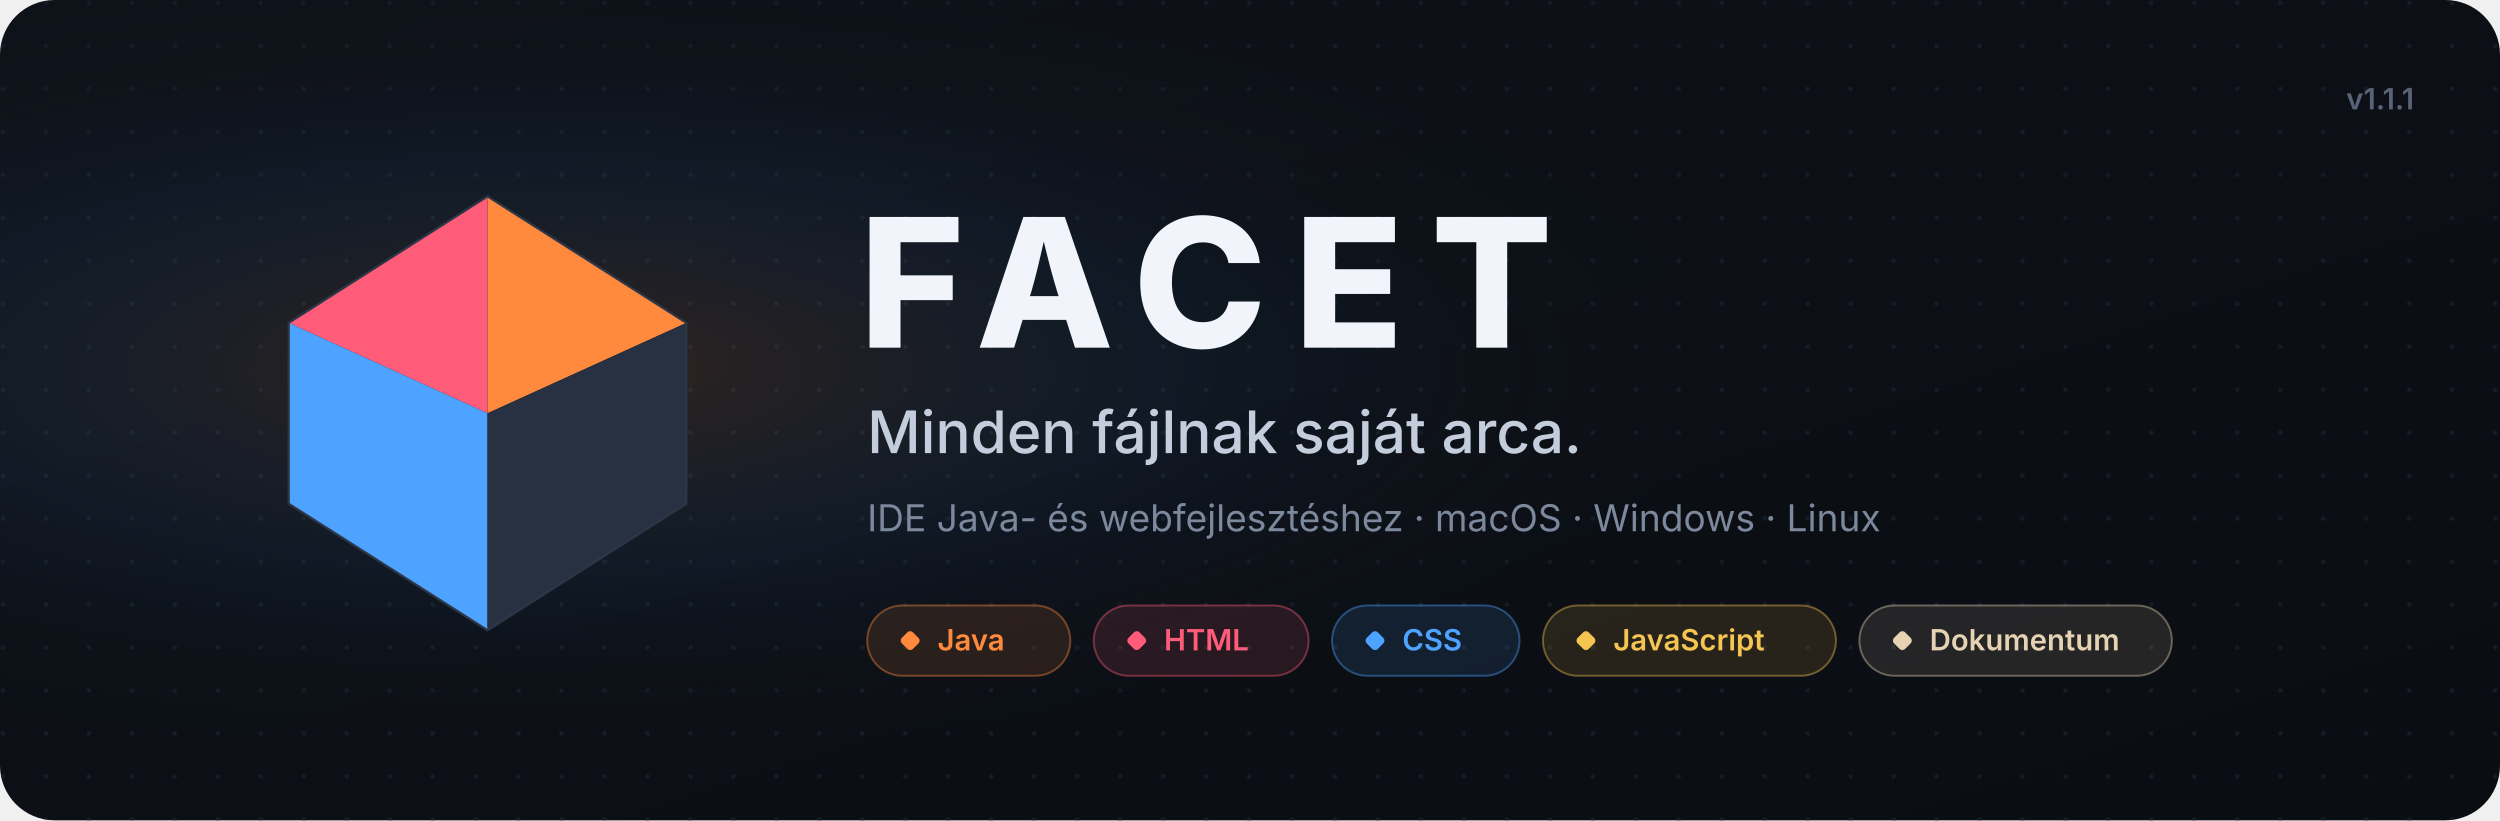
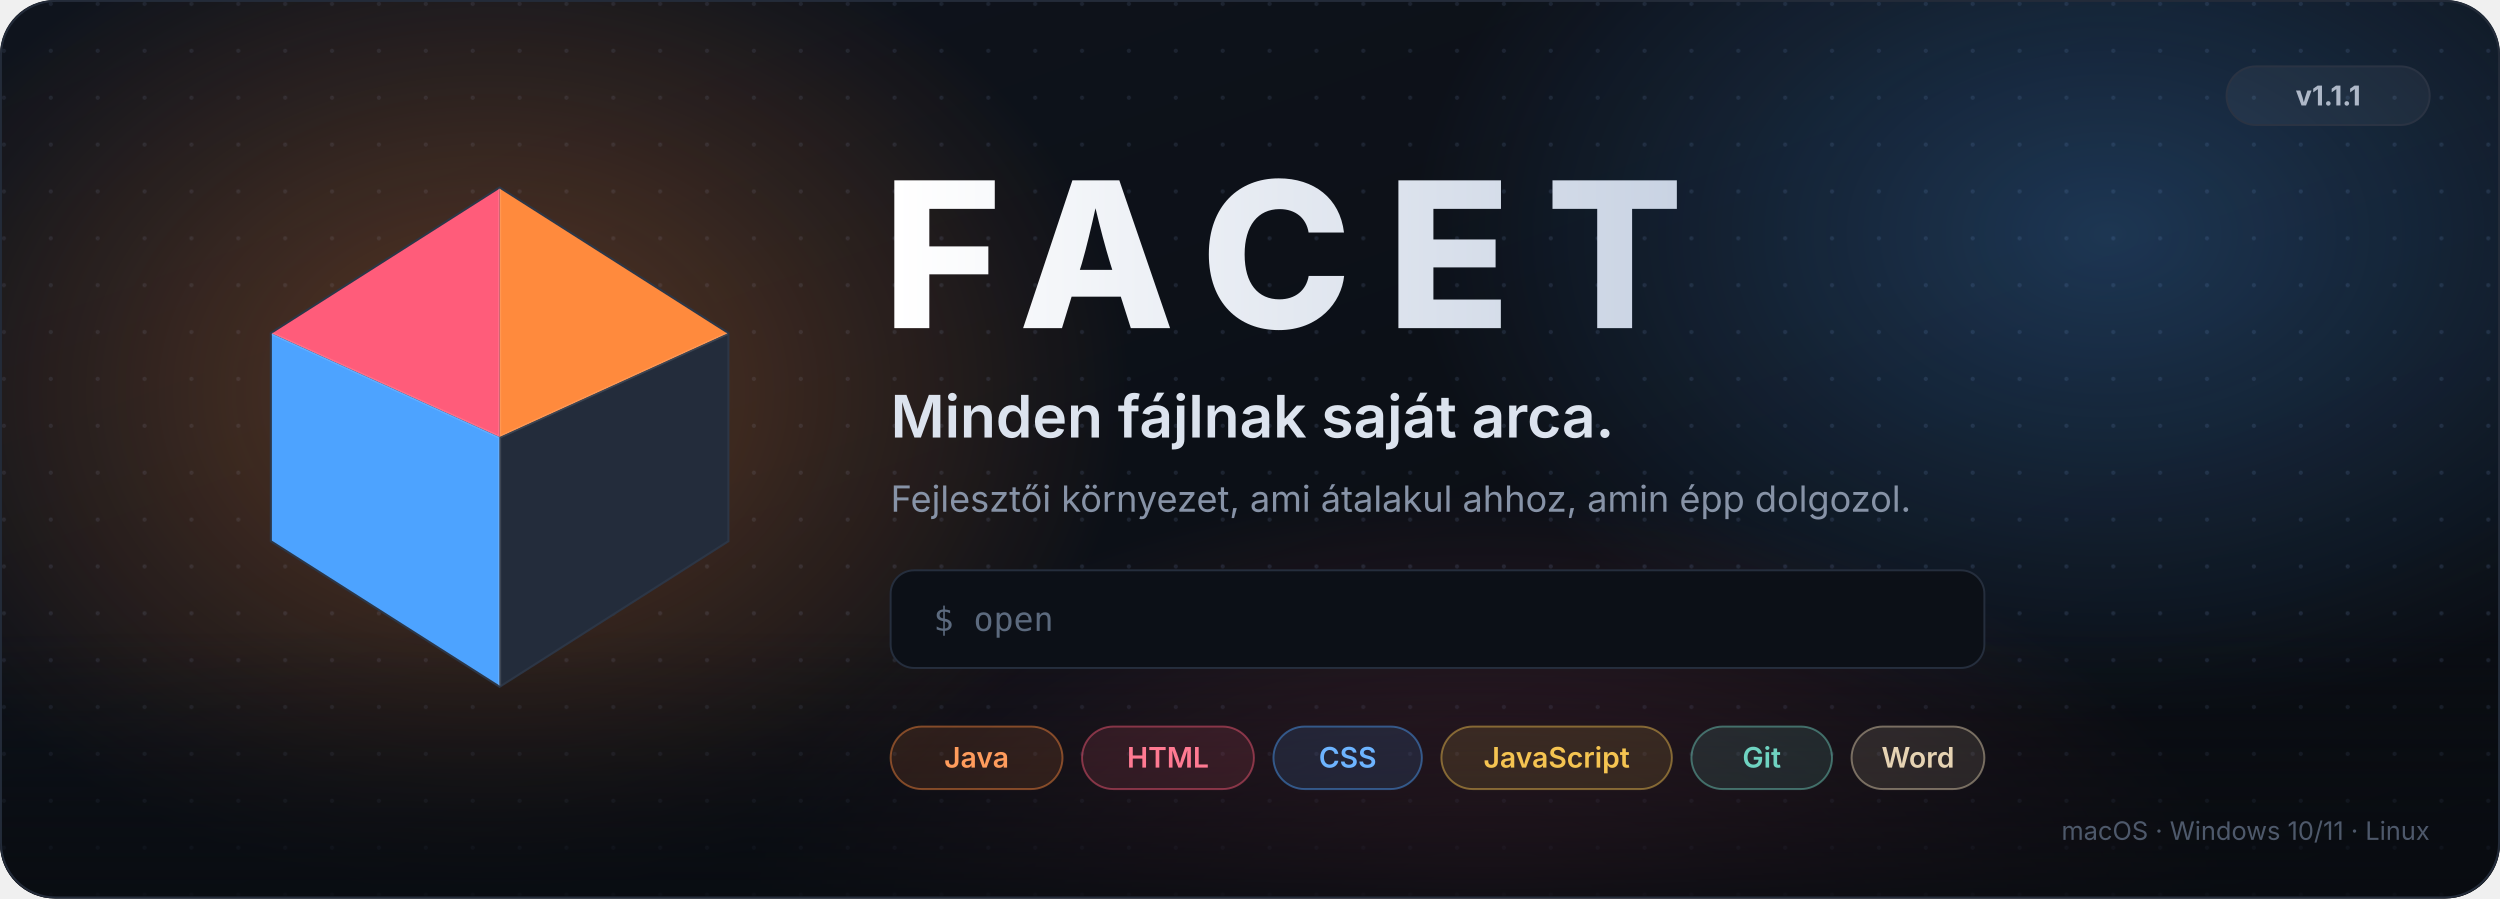
- <svg xmlns="http://www.w3.org/2000/svg" width="1280" height="420" viewBox="0 0 1280 420" role="img" aria-label="FACET — Minden fájlnak saját arca">
+ <svg xmlns="http://www.w3.org/2000/svg" width="1280" height="460" viewBox="0 0 1280 460" role="img" aria-label="FACET — Minden fájlnak saját arca">
  <defs>
    <linearGradient id="bg" x1="0" y1="0" x2="1" y2="1">
-       <stop offset="0" stop-color="#0E1219" />
-       <stop offset="1" stop-color="#0A0D12" />
+       <stop offset="0" stop-color="#0F141D" />
+       <stop offset="1" stop-color="#090C11" />
    </linearGradient>
-     <radialGradient id="glow" cx="0.22" cy="0.45" r="0.5">
-       <stop offset="0" stop-color="#FF8A3D" stop-opacity="0.16" />
-       <stop offset="0.5" stop-color="#4DA3FF" stop-opacity="0.06" />
-       <stop offset="1" stop-color="#0C0F14" stop-opacity="0" />
+     <radialGradient id="g1" cx="0.5" cy="0.5" r="0.5">
+       <stop offset="0" stop-color="#FF8A3D" stop-opacity="0.32" />
+       <stop offset="1" stop-color="#FF8A3D" stop-opacity="0" />
    </radialGradient>
-     <pattern id="dots" width="22" height="22" patternUnits="userSpaceOnUse">
-       <circle cx="1.5" cy="1.5" r="1.2" fill="#1A202B" />
+     <radialGradient id="g2" cx="0.5" cy="0.5" r="0.5">
+       <stop offset="0" stop-color="#4DA3FF" stop-opacity="0.26" />
+       <stop offset="1" stop-color="#4DA3FF" stop-opacity="0" />
+     </radialGradient>
+     <radialGradient id="g3" cx="0.5" cy="0.5" r="0.5">
+       <stop offset="0" stop-color="#FF5C7A" stop-opacity="0.24" />
+       <stop offset="1" stop-color="#FF5C7A" stop-opacity="0" />
+     </radialGradient>
+     <pattern id="dots" width="24" height="24" patternUnits="userSpaceOnUse">
+       <circle cx="2" cy="2" r="1.1" fill="#1C2330" />
    </pattern>
+     <linearGradient id="word" x1="0" y1="0" x2="1" y2="0">
+       <stop offset="0" stop-color="#FFFFFF" />
+       <stop offset="1" stop-color="#C9D3E3" />
+     </linearGradient>
+     <linearGradient id="fade" x1="0" y1="0" x2="0" y2="1">
+       <stop offset="0.7" stop-color="#090C11" stop-opacity="0" />
+       <stop offset="1" stop-color="#090C11" stop-opacity="0.85" />
+     </linearGradient>
+     <clipPath id="card">
+       <rect width="1280" height="460" rx="28" />
+     </clipPath>
+     <style>
+       .t { font-family: -apple-system, BlinkMacSystemFont, "Segoe UI", Inter, Helvetica, Arial, sans-serif; }
+       .m { font-family: ui-monospace, SFMono-Regular, Menlo, Consolas, "DejaVu Sans Mono", monospace; }
+       @keyframes drift1 { 0%,100% { transform: translate(0,0) } 50% { transform: translate(60px,30px) } }
+       @keyframes drift2 { 0%,100% { transform: translate(0,0) } 50% { transform: translate(-70px,-20px) } }
+       @keyframes drift3 { 0%,100% { transform: translate(0,0) } 50% { transform: translate(40px,-40px) } }
+       .b1 { animation: drift1 14s ease-in-out infinite; }
+       .b2 { animation: drift2 17s ease-in-out infinite; }
+       .b3 { animation: drift3 12s ease-in-out infinite; }
+       @keyframes float { 0%,100% { transform: translateY(0) } 50% { transform: translateY(-8px) } }
+       .gem { animation: float 6s ease-in-out infinite; transform-box: fill-box; }
+       @keyframes cycle { 0%,16% { opacity: 1 } 20%,96% { opacity: 0 } 100% { opacity: 1 } }
+       .s { opacity: 0; animation: cycle 15s infinite; }
+       .s1 { animation-delay: 0s } .s2 { animation-delay: 3s } .s3 { animation-delay: 6s } .s4 { animation-delay: 9s } .s5 { animation-delay: 12s }
+       @keyframes blink { 0%,49% { opacity: 1 } 50%,100% { opacity: 0 } }
+       .caret { animation: blink 1.1s step-end infinite; }
+     </style>
  </defs>
-   <rect width="1280" height="420" rx="28" fill="url(#bg)" />
-   <rect width="1280" height="420" rx="28" fill="url(#dots)" opacity="0.7" />
-   <rect width="1280" height="420" rx="28" fill="url(#glow)" />
-   <g transform="translate(130 92) scale(9.2)">
-     <path d="M13 1 L24 8 L24 18 L13 25 L2 18 L2 8 Z" fill="#161C27" stroke="#2C3646" stroke-width="0.25" />
-     <path d="M13 1 L24 8 L13 13 Z" fill="#FF8A3D" />
-     <path d="M2 8 L13 1 L13 13 Z" fill="#FF5C7A" />
-     <path d="M2 8 L13 13 L13 25 L2 18 Z" fill="#4DA3FF" />
-     <path d="M13 13 L24 8 L24 18 L13 25 Z" fill="#273142" />
+   <g clip-path="url(#card)">
+     <rect width="1280" height="460" fill="url(#bg)" />
+     <rect width="1280" height="460" fill="url(#dots)" />
+     <ellipse class="b1" cx="250" cy="200" rx="330" ry="260" fill="url(#g1)" />
+     <ellipse class="b2" cx="1080" cy="120" rx="360" ry="250" fill="url(#g2)" />
+     <ellipse class="b3" cx="760" cy="470" rx="380" ry="220" fill="url(#g3)" />
+     <rect width="1280" height="460" fill="url(#fade)" />
  </g>
-   <g font-family="Inter, -apple-system, 'Segoe UI', Helvetica, Arial, sans-serif">
-     <text x="440" y="178" font-size="92" font-weight="800" letter-spacing="14" fill="#F1F5FB">FACET</text>
-     <text x="444" y="232" font-size="30" font-weight="500" fill="#C3CDDC">Minden fájlnak saját arca.</text>
-     <text x="444" y="272" font-size="19" fill="#7C889C">IDE Java- és webfejlesztéshez · macOS · Windows · Linux</text>
-     <g font-size="15" font-weight="600">
-       <g transform="translate(444 310)">
-         <rect width="104" height="36" rx="18" fill="#FF8A3D" fill-opacity="0.12" stroke="#FF8A3D" stroke-opacity="0.4" />
-         <rect x="18" y="14" width="8" height="8" rx="2" transform="rotate(45 22 18)" fill="#FF8A3D" />
-         <text x="36" y="23" fill="#FF8A3D">Java</text>
-       </g>
-       <g transform="translate(560 310)">
-         <rect width="110" height="36" rx="18" fill="#FF5C7A" fill-opacity="0.12" stroke="#FF5C7A" stroke-opacity="0.4" />
-         <rect x="18" y="14" width="8" height="8" rx="2" transform="rotate(45 22 18)" fill="#FF5C7A" />
-         <text x="36" y="23" fill="#FF5C7A">HTML</text>
-       </g>
-       <g transform="translate(682 310)">
-         <rect width="96" height="36" rx="18" fill="#4DA3FF" fill-opacity="0.12" stroke="#4DA3FF" stroke-opacity="0.4" />
-         <rect x="18" y="14" width="8" height="8" rx="2" transform="rotate(45 22 18)" fill="#4DA3FF" />
-         <text x="36" y="23" fill="#4DA3FF">CSS</text>
-       </g>
-       <g transform="translate(790 310)">
-         <rect width="150" height="36" rx="18" fill="#F5C451" fill-opacity="0.12" stroke="#F5C451" stroke-opacity="0.4" />
-         <rect x="18" y="14" width="8" height="8" rx="2" transform="rotate(45 22 18)" fill="#F5C451" />
-         <text x="36" y="23" fill="#F5C451">JavaScript</text>
-       </g>
-       <g transform="translate(952 310)">
-         <rect width="160" height="36" rx="18" fill="#E6D3B3" fill-opacity="0.12" stroke="#E6D3B3" stroke-opacity="0.4" />
-         <rect x="18" y="14" width="8" height="8" rx="2" transform="rotate(45 22 18)" fill="#E6D3B3" />
-         <text x="36" y="23" fill="#E6D3B3">Dokumentum</text>
-       </g>
+   <rect x="0.5" y="0.5" width="1279" height="459" rx="28" fill="none" stroke="#232B39" />
+   <g class="gem">
+     <g transform="translate(118 86) scale(10.6)">
+       <path d="M13 1 L24 8 L24 18 L13 25 L2 18 L2 8 Z" fill="#141A24" stroke="#2C3646" stroke-width="0.2" />
+       <path d="M13 1 L24 8 L13 13 Z" fill="#FF8A3D">
+         <animate attributeName="fill" values="#FF8A3D;#F5C451;#FF8A3D" dur="9s" repeatCount="indefinite" />
+       </path>
+       <path d="M2 8 L13 1 L13 13 Z" fill="#FF5C7A">
+         <animate attributeName="fill" values="#FF5C7A;#FF8A3D;#FF5C7A" dur="9s" repeatCount="indefinite" />
+       </path>
+       <path d="M2 8 L13 13 L13 25 L2 18 Z" fill="#4DA3FF">
+         <animate attributeName="fill" values="#4DA3FF;#6FD3C1;#4DA3FF" dur="9s" repeatCount="indefinite" />
+       </path>
+       <path d="M13 13 L24 8 L24 18 L13 25 Z" fill="#232C3B" />
+       <path d="M13 1 L13 13 M2 8 L13 13 L24 8 M13 13 L13 25" stroke="#FFFFFF" stroke-opacity="0.12" stroke-width="0.15" fill="none" />
    </g>
-     <text x="1236" y="56" font-size="15" font-weight="600" fill="#586377" text-anchor="end">v1.1.1</text>
+   </g>
+   <g class="t">
+     <text x="452" y="168" font-size="104" font-weight="800" letter-spacing="18" fill="url(#word)">FACET</text>
+     <text x="456" y="224" font-size="30" font-weight="600" fill="#DCE3EE">Minden fájlnak saját arca.</text>
+     <text x="456" y="262" font-size="18.5" fill="#8793A7">Fejlesztői környezet, ami átalakul ahhoz, amin épp dolgozol.</text>
+   </g>
+   <g class="m" font-size="17">
+     <rect x="456" y="292" width="560" height="50" rx="12" fill="#0C1017" stroke="#252E3D" />
+     <text x="478" y="323" fill="#5C6A7E">$ open</text>
+     <g class="s s1">
+       <text x="552" y="323" fill="#FF8A3D">Main.java</text>
+       <text x="680" y="323" fill="#8A97AB">→ Java-eszközök, osztálytérkép</text>
+     </g>
+     <g class="s s2">
+       <text x="552" y="323" fill="#FF5C7A">index.html</text>
+       <text x="680" y="323" fill="#8A97AB">→ élő előnézet telefonon</text>
+     </g>
+     <g class="s s3">
+       <text x="552" y="323" fill="#4DA3FF">style.css</text>
+       <text x="680" y="323" fill="#8A97AB">→ színek, Flexbox-építő</text>
+     </g>
+     <g class="s s4">
+       <text x="552" y="323" fill="#F5C451">app.js</text>
+       <text x="680" y="323" fill="#8A97AB">→ Node, npm, tippek</text>
+     </g>
+     <g class="s s5">
+       <text x="552" y="323" fill="#E6D3B3">Beadandó.docx</text>
+       <text x="700" y="323" fill="#8A97AB">→ mini Word</text>
+     </g>
+   </g>
+   <g class="t" font-size="14.5" font-weight="600">
+     <g transform="translate(456 372)">
+       <rect width="88" height="32" rx="16" fill="#FF8A3D" fill-opacity="0.12" stroke="#FF8A3D" stroke-opacity="0.45" />
+       <text x="44" y="21" text-anchor="middle" fill="#FF9C5C">Java</text>
+     </g>
+     <g transform="translate(554 372)">
+       <rect width="88" height="32" rx="16" fill="#FF5C7A" fill-opacity="0.12" stroke="#FF5C7A" stroke-opacity="0.45" />
+       <text x="44" y="21" text-anchor="middle" fill="#FF7A92">HTML</text>
+     </g>
+     <g transform="translate(652 372)">
+       <rect width="76" height="32" rx="16" fill="#4DA3FF" fill-opacity="0.12" stroke="#4DA3FF" stroke-opacity="0.45" />
+       <text x="38" y="21" text-anchor="middle" fill="#6DB4FF">CSS</text>
+     </g>
+     <g transform="translate(738 372)">
+       <rect width="118" height="32" rx="16" fill="#F5C451" fill-opacity="0.12" stroke="#F5C451" stroke-opacity="0.45" />
+       <text x="59" y="21" text-anchor="middle" fill="#F5C451">JavaScript</text>
+     </g>
+     <g transform="translate(866 372)">
+       <rect width="72" height="32" rx="16" fill="#6FD3C1" fill-opacity="0.12" stroke="#6FD3C1" stroke-opacity="0.45" />
+       <text x="36" y="21" text-anchor="middle" fill="#6FD3C1">Git</text>
+     </g>
+     <g transform="translate(948 372)">
+       <rect width="68" height="32" rx="16" fill="#E6D3B3" fill-opacity="0.12" stroke="#E6D3B3" stroke-opacity="0.45" />
+       <text x="34" y="21" text-anchor="middle" fill="#E6D3B3">Word</text>
+     </g>
+   </g>
+   <g class="t">
+     <rect x="1140" y="34" width="104" height="30" rx="15" fill="#FFFFFF" fill-opacity="0.05" stroke="#2A3343" />
+     <text x="1192" y="54" font-size="14" font-weight="700" fill="#AEB8C8" text-anchor="middle">v1.1.1</text>
+     <text x="1244" y="430" font-size="13" fill="#4E596B" text-anchor="end">macOS · Windows 10/11 · Linux</text>
  </g>
</svg>
